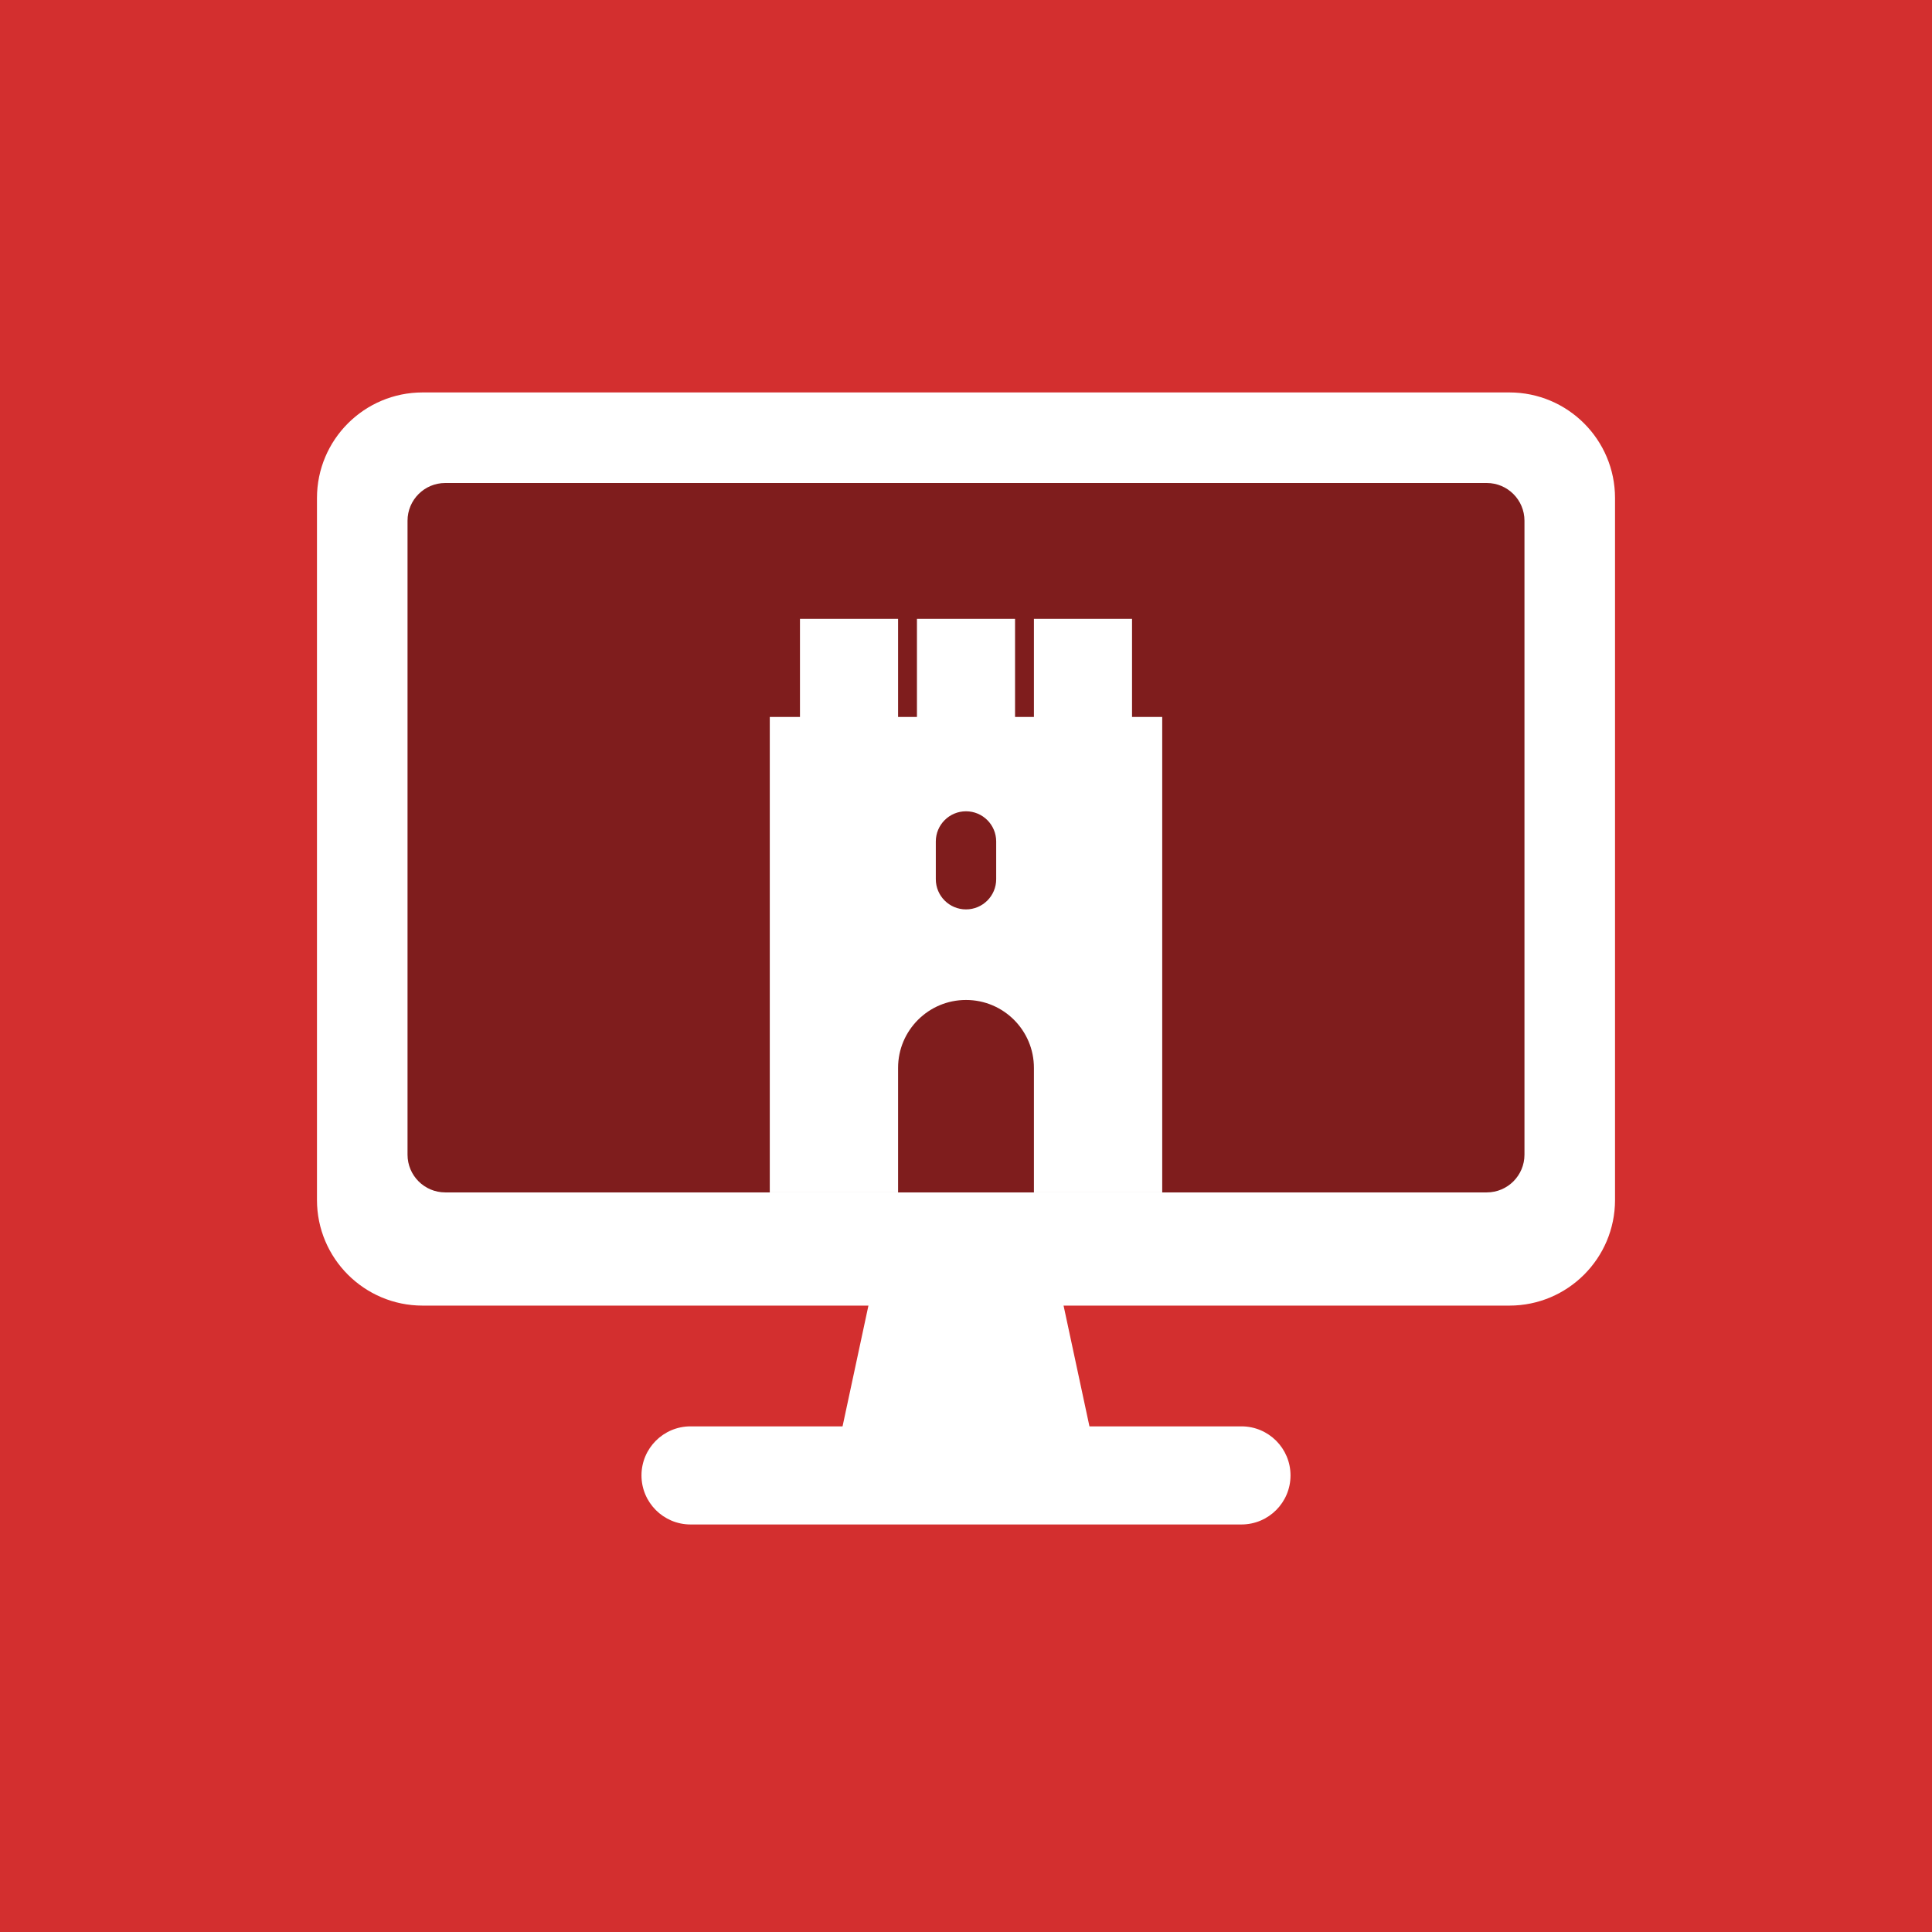
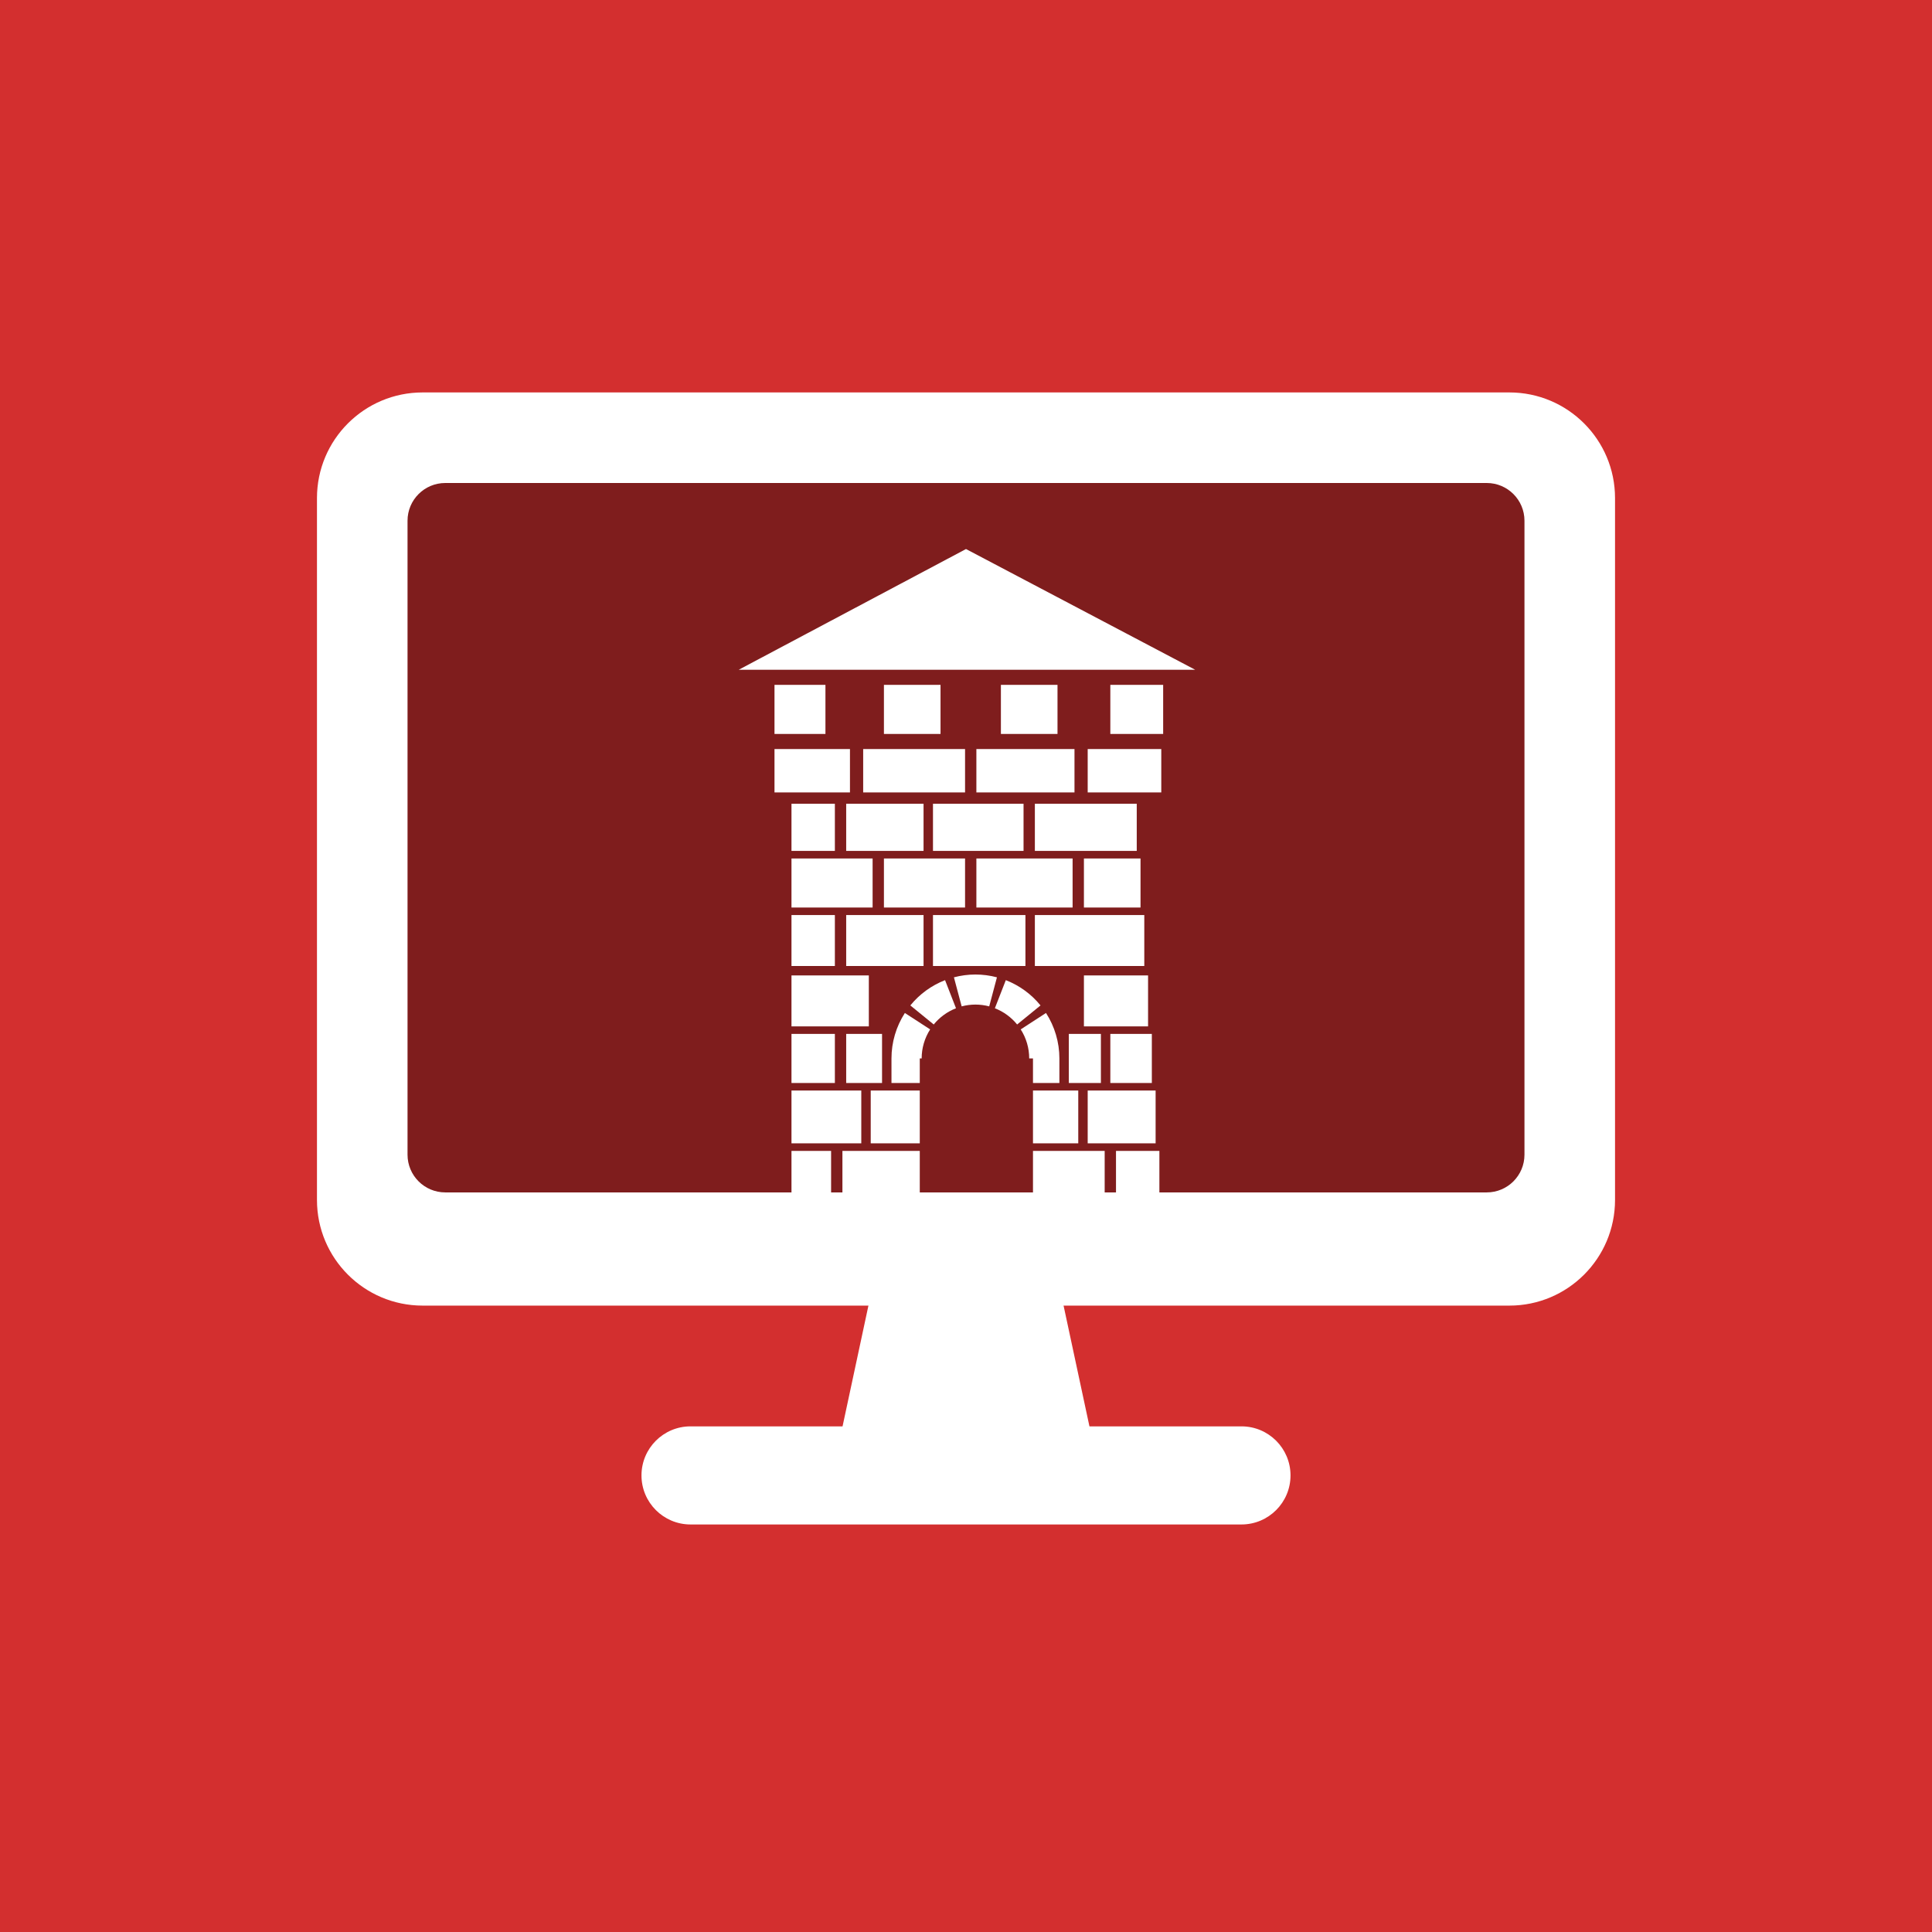
<svg xmlns="http://www.w3.org/2000/svg" viewBox="0 0 1024 1024" width="1024" height="1024">
  <rect width="1024" height="1024" fill="#D32F2F" />
  <g>
    <rect x="168" y="208" width="688" height="484" rx="56" fill="#FFFFFF" />
    <rect x="216" y="256" width="592" height="376" rx="20" fill="#7F1D1D" />
-     <path fill="#FFFFFF" d="M408 632 V380 H424 V328 H476 V380 H486 V328 H538 V380 H548 V328 H600 V380 H616 V632 Z" />
-     <path fill="#7F1D1D" d="M476 632 V566 A36 36 0 0 1 548 566 V632 Z" />
-     <rect fill="#7F1D1D" x="496" y="430" width="32" height="52" rx="16" />
+     <g transform="translate(373.5 274)">
+       <path fill="#FFFFFF" fill-rule="evenodd" d="M138.5 17L18 81H260Z M37 89H64V115H37Z M95 89H125V115H95Z M157 89H187V115H157Z M215 89H243V115H215Z M37 123H77V146H37Z M84 123H138V146H84Z M144 123H196V146H144Z M203 123H242V146H203Z M46 152H69V177H46Z M75 152H116V177H75Z M121 152H169V177H121Z M175 152H229V177H175Z M46 181H89V207H46Z M95 181H138V207H95Z M144 181H195V207H144Z M201 181H231V207H201Z M46 211H69V238H46Z M75 211H116V238H75Z M121 211H170V238H121Z M175 211H233V238H175Z M46 243H87V270H46Z M201 243H235V270H201Z M46 274H69V300H46Z M75 274H94V300H75Z M193 274H210V300H193Z M215 274H237V300H215Z M46 304H83V332H46Z M88 304H114V332H88Z M174 304H198V332H174Z M203 304H239V332H203Z M46 336H67V359H46Z M73 336H114V359H73Z M174 336H212V359H174Z M218 336H241V359H218Z M99 287A44.5 44.5 0 0 1 106.1 262.9L119.5 271.6A28.5 28.5 0 0 0 115 287Z M109 258.9A44.5 44.5 0 0 1 127.4 245.5L133.2 260.4A28.5 28.5 0 0 0 121.4 269Z M132.1 244A44.5 44.5 0 0 1 154.9 244L150.8 259.4A28.5 28.5 0 0 0 136.2 259.4Z M159.6 245.5A44.5 44.5 0 0 1 178 258.9L165.6 269A28.5 28.5 0 0 0 153.8 260.4Z M180.9 262.9A44.5 44.5 0 0 1 188 287L172 287A28.5 28.5 0 0 0 167.5 271.6Z M99 287H114V300H99Z M174 287H188V300H174Z" />
+     </g>
    <path fill="#FFFFFF" d="M462 684 H562 L580 768 H444 Z" />
    <rect x="340" y="756" width="344" height="52" rx="26" fill="#FFFFFF" />
  </g>
</svg>
